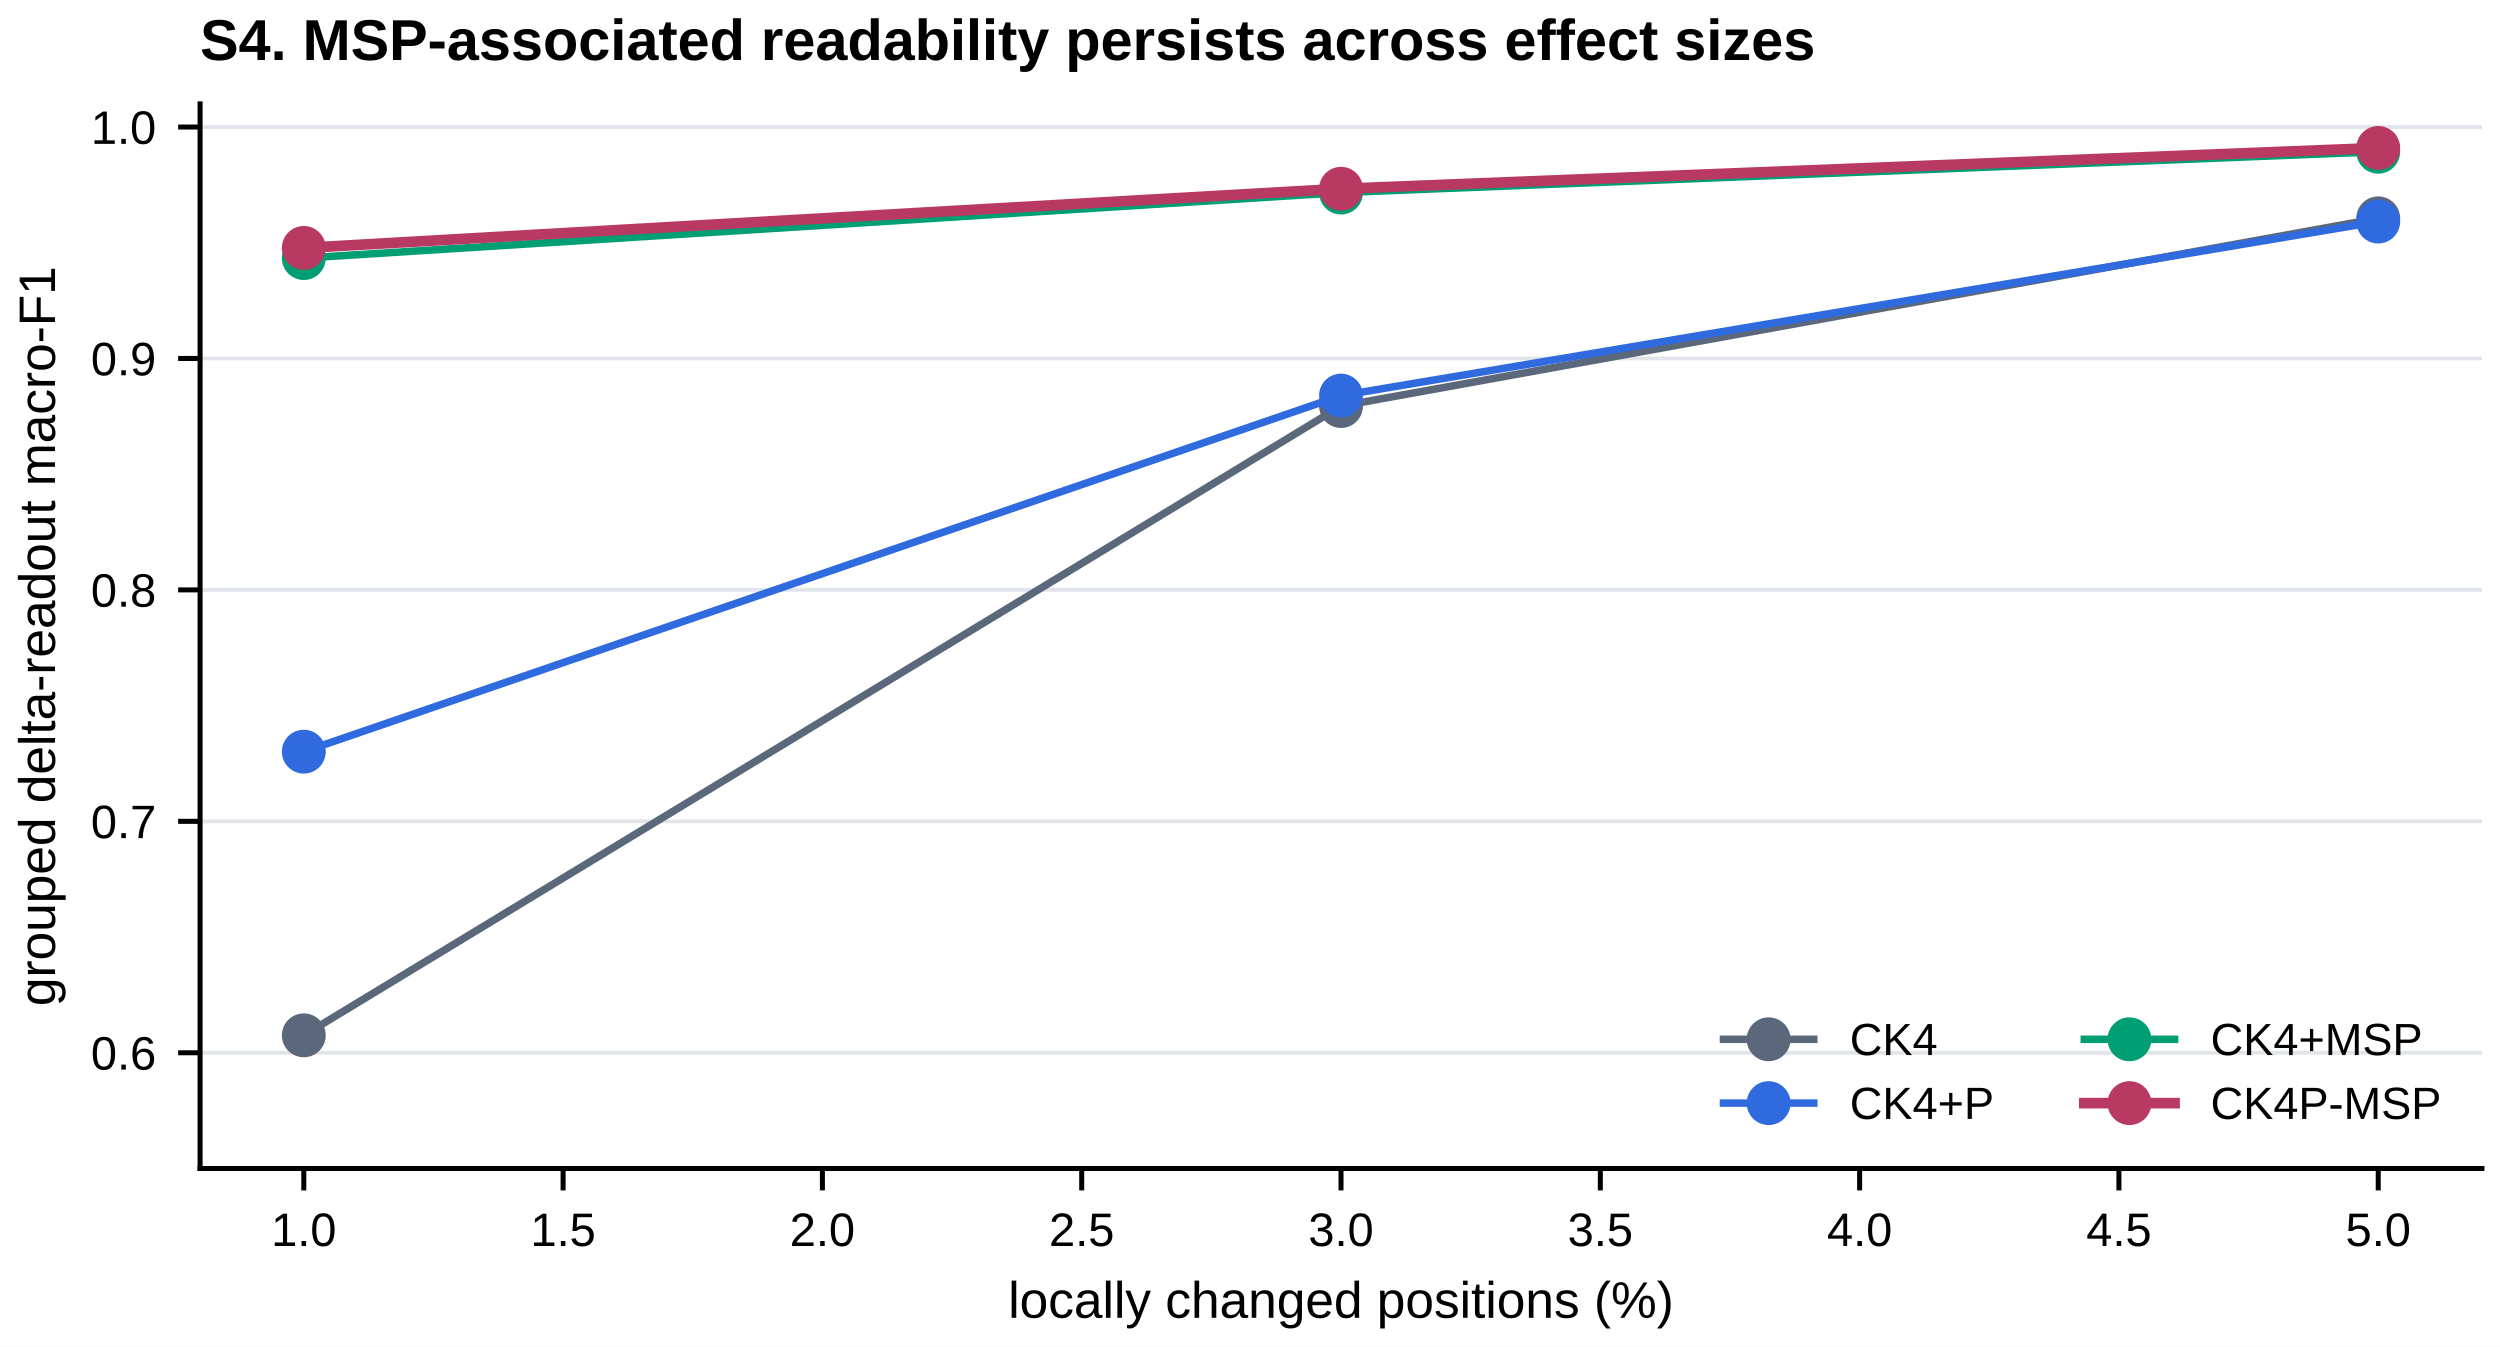
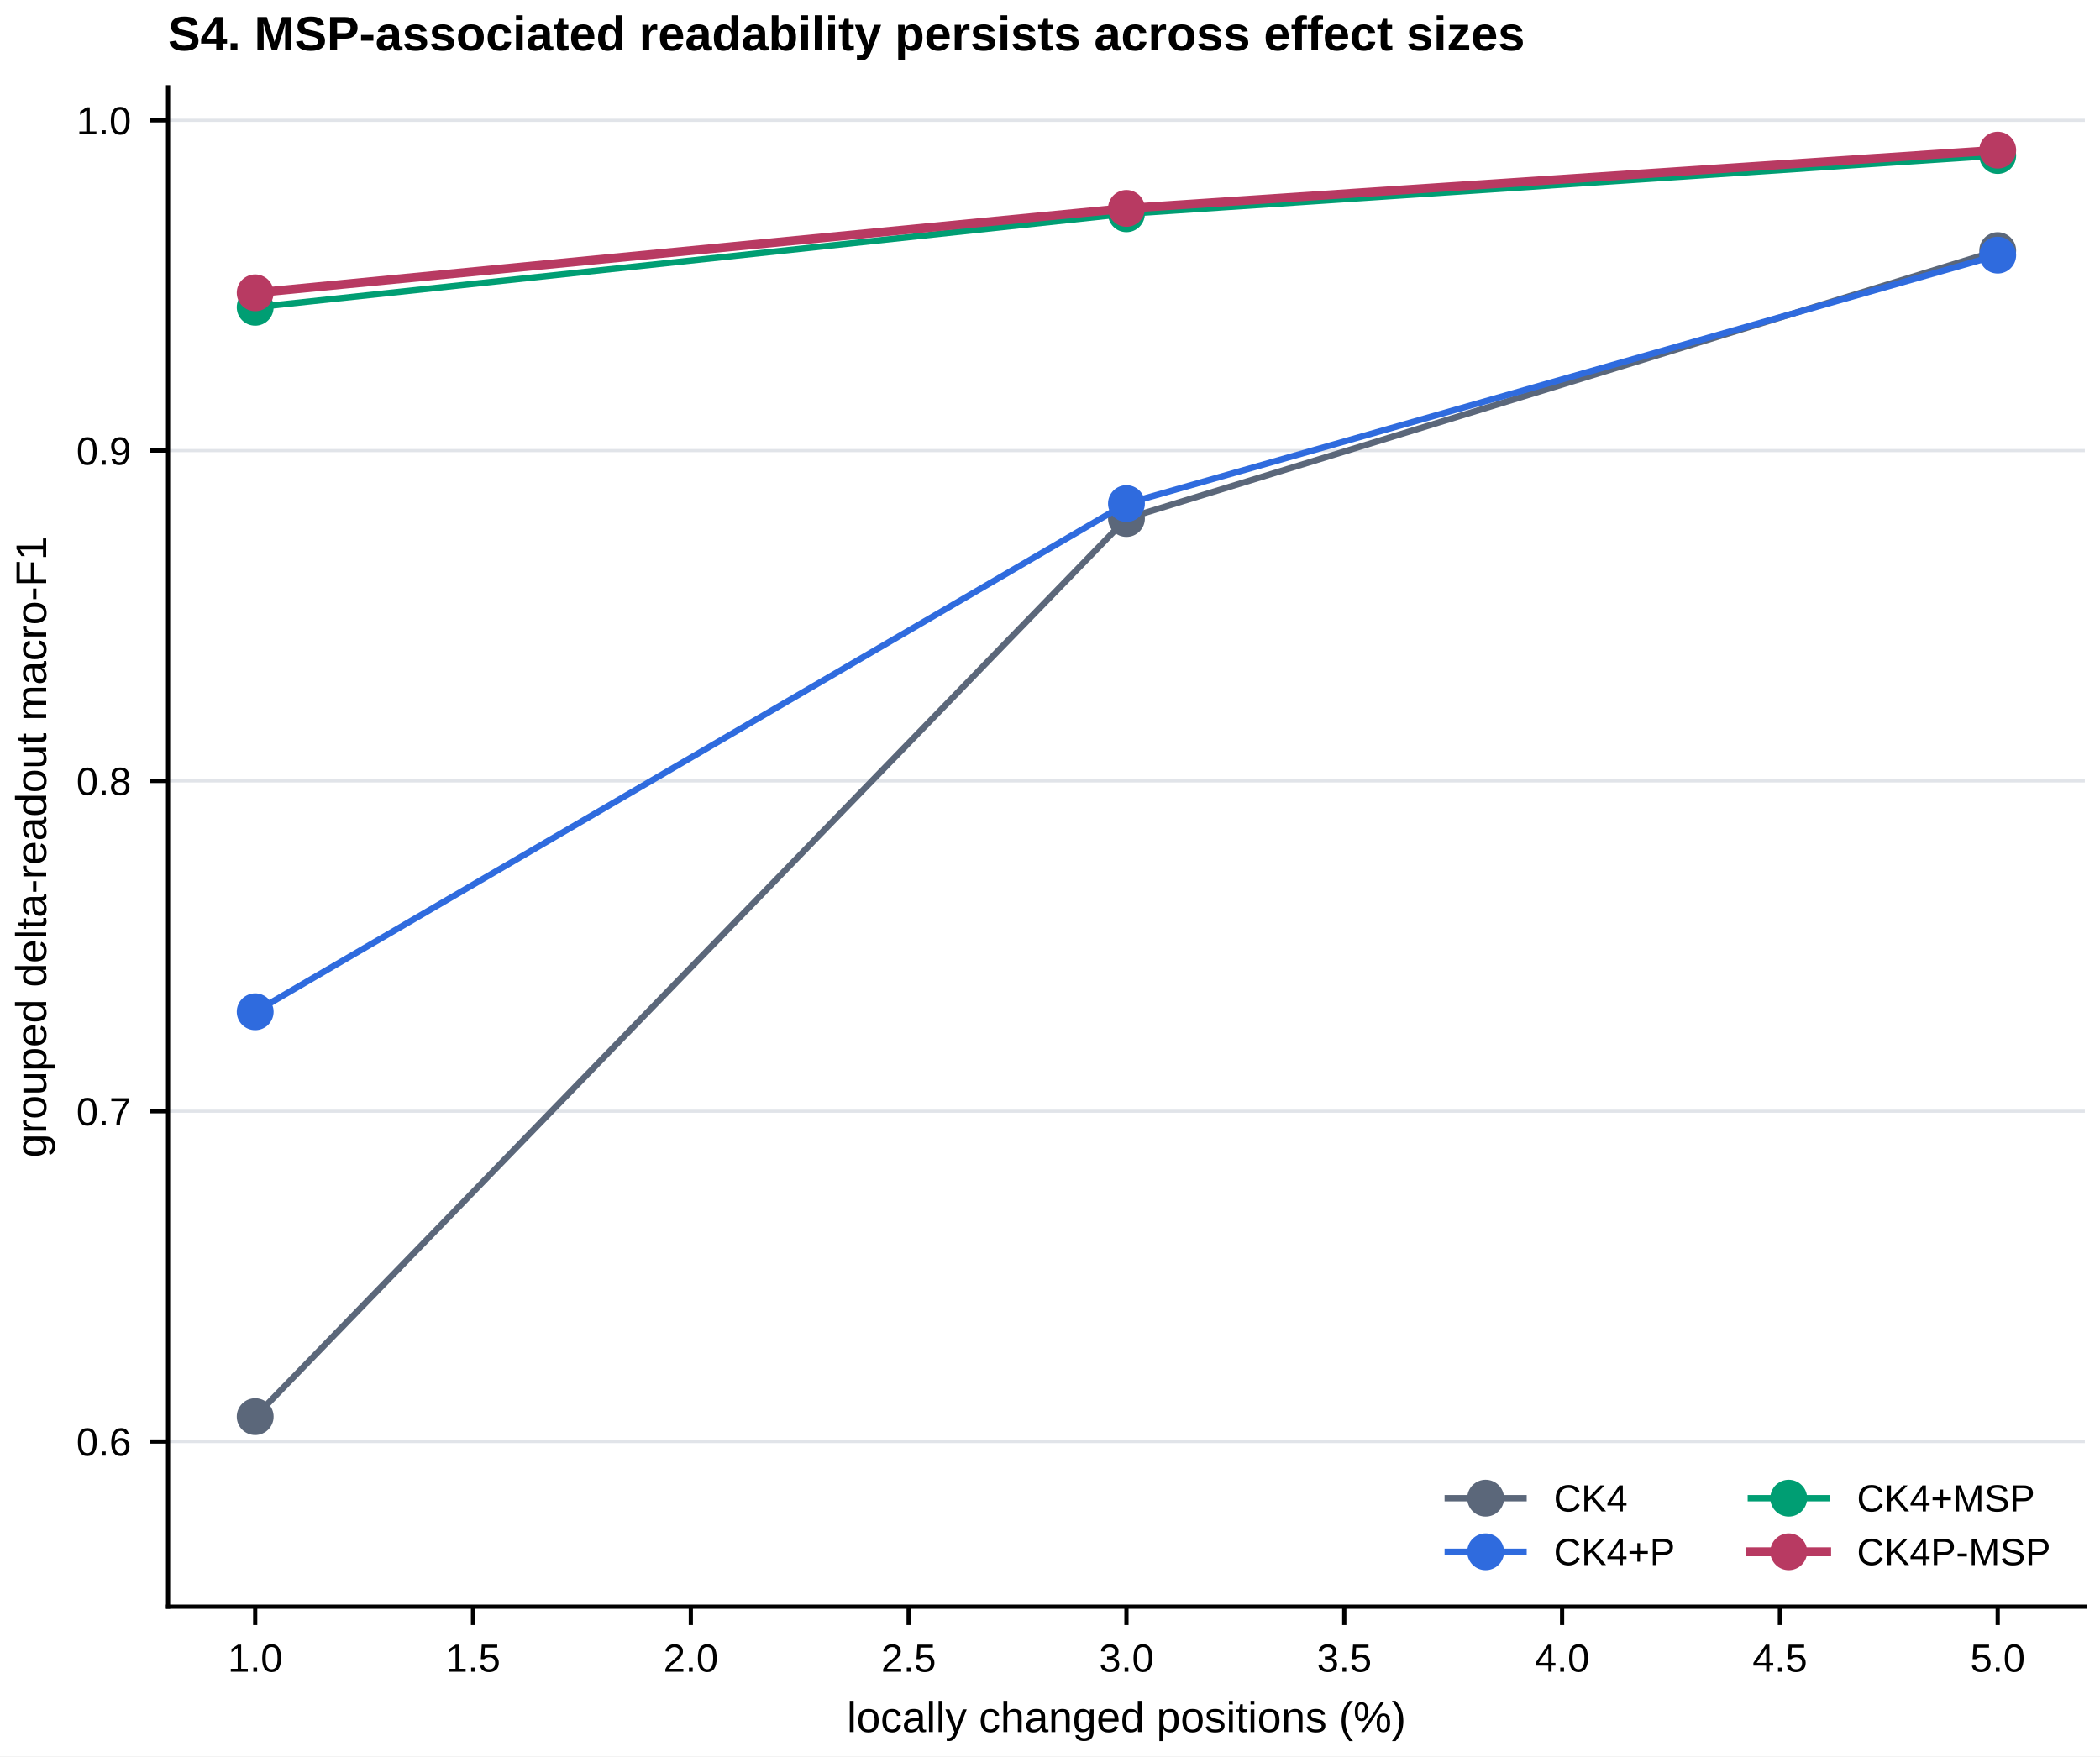
- <svg xmlns="http://www.w3.org/2000/svg" xmlns:xlink="http://www.w3.org/1999/xlink" width="398.909pt" height="214.882pt" viewBox="0 0 398.909 214.882" version="1.1">
+ <svg xmlns="http://www.w3.org/2000/svg" xmlns:xlink="http://www.w3.org/1999/xlink" width="398.909pt" height="333.682pt" viewBox="0 0 398.909 333.682" version="1.1">
  <defs>
    <style type="text/css">*{stroke-linejoin: round; stroke-linecap: butt}</style>
  </defs>
  <g id="figure_1">
    <g id="patch_1">
-       <path d="M 0 214.882  L 398.909 214.882  L 398.909 0  L 0 0  z " style="fill: #ffffff" />
+       <path d="M 0 333.682  L 398.909 333.682  L 398.909 0  L 0 0  z " style="fill: #ffffff" />
    </g>
    <g id="axes_1">
      <g id="patch_2">
-         <path d="M 31.925 186.448  L 396.029 186.448  L 396.029 16.577  L 31.925 16.577  z " style="fill: #ffffff" />
+         <path d="M 31.925 305.248  L 396.029 305.248  L 396.029 16.577  L 31.925 16.577  z " style="fill: #ffffff" />
      </g>
      <g id="matplotlib.axis_1">
        <g id="xtick_1">
          <g id="line2d_1">
            <defs>
-               <path id="m5bd5c18db4" d="M 0 0  L 0 3.5  " style="stroke: #000000; stroke-width: 0.8" />
+               <path id="mc5e2e5342f" d="M 0 0  L 0 3.5  " style="stroke: #000000; stroke-width: 0.8" />
            </defs>
            <g>
-               <use xlink:href="#m5bd5c18db4" x="48.475" y="186.448" style="stroke: #000000; stroke-width: 0.8" />
+               <use xlink:href="#mc5e2e5342f" x="48.475" y="305.248" style="stroke: #000000; stroke-width: 0.8" />
            </g>
          </g>
          <g id="text_1">
-             <text style="font-size: 7.5px; font-family: 'Arial'; text-anchor: middle" x="48.475" y="198.816" transform="rotate(-0 48.47479 198.8162)">1.0</text>
+             <text style="font-size: 7.5px; font-family: 'Arial'; text-anchor: middle" x="48.475" y="317.616" transform="rotate(-0 48.47479 317.6162)">1.0</text>
          </g>
        </g>
        <g id="xtick_2">
          <g id="line2d_2">
            <g>
-               <use xlink:href="#m5bd5c18db4" x="89.85" y="186.448" style="stroke: #000000; stroke-width: 0.8" />
+               <use xlink:href="#mc5e2e5342f" x="89.85" y="305.248" style="stroke: #000000; stroke-width: 0.8" />
            </g>
          </g>
          <g id="text_2">
-             <text style="font-size: 7.5px; font-family: 'Arial'; text-anchor: middle" x="89.85" y="198.816" transform="rotate(-0 89.85027 198.8162)">1.5</text>
+             <text style="font-size: 7.5px; font-family: 'Arial'; text-anchor: middle" x="89.85" y="317.616" transform="rotate(-0 89.85027 317.6162)">1.5</text>
          </g>
        </g>
        <g id="xtick_3">
          <g id="line2d_3">
            <g>
-               <use xlink:href="#m5bd5c18db4" x="131.226" y="186.448" style="stroke: #000000; stroke-width: 0.8" />
+               <use xlink:href="#mc5e2e5342f" x="131.226" y="305.248" style="stroke: #000000; stroke-width: 0.8" />
            </g>
          </g>
          <g id="text_3">
-             <text style="font-size: 7.5px; font-family: 'Arial'; text-anchor: middle" x="131.226" y="198.816" transform="rotate(-0 131.2258 198.8162)">2.0</text>
+             <text style="font-size: 7.5px; font-family: 'Arial'; text-anchor: middle" x="131.226" y="317.616" transform="rotate(-0 131.2258 317.6162)">2.0</text>
          </g>
        </g>
        <g id="xtick_4">
          <g id="line2d_4">
            <g>
-               <use xlink:href="#m5bd5c18db4" x="172.601" y="186.448" style="stroke: #000000; stroke-width: 0.8" />
+               <use xlink:href="#mc5e2e5342f" x="172.601" y="305.248" style="stroke: #000000; stroke-width: 0.8" />
            </g>
          </g>
          <g id="text_4">
-             <text style="font-size: 7.5px; font-family: 'Arial'; text-anchor: middle" x="172.601" y="198.816" transform="rotate(-0 172.6012 198.8162)">2.5</text>
+             <text style="font-size: 7.5px; font-family: 'Arial'; text-anchor: middle" x="172.601" y="317.616" transform="rotate(-0 172.6012 317.6162)">2.5</text>
          </g>
        </g>
        <g id="xtick_5">
          <g id="line2d_5">
            <g>
-               <use xlink:href="#m5bd5c18db4" x="213.977" y="186.448" style="stroke: #000000; stroke-width: 0.8" />
+               <use xlink:href="#mc5e2e5342f" x="213.977" y="305.248" style="stroke: #000000; stroke-width: 0.8" />
            </g>
          </g>
          <g id="text_5">
-             <text style="font-size: 7.5px; font-family: 'Arial'; text-anchor: middle" x="213.977" y="198.816" transform="rotate(-0 213.9767 198.8162)">3.0</text>
+             <text style="font-size: 7.5px; font-family: 'Arial'; text-anchor: middle" x="213.977" y="317.616" transform="rotate(-0 213.9767 317.6162)">3.0</text>
          </g>
        </g>
        <g id="xtick_6">
          <g id="line2d_6">
            <g>
-               <use xlink:href="#m5bd5c18db4" x="255.352" y="186.448" style="stroke: #000000; stroke-width: 0.8" />
+               <use xlink:href="#mc5e2e5342f" x="255.352" y="305.248" style="stroke: #000000; stroke-width: 0.8" />
            </g>
          </g>
          <g id="text_6">
-             <text style="font-size: 7.5px; font-family: 'Arial'; text-anchor: middle" x="255.352" y="198.816" transform="rotate(-0 255.3522 198.8162)">3.5</text>
+             <text style="font-size: 7.5px; font-family: 'Arial'; text-anchor: middle" x="255.352" y="317.616" transform="rotate(-0 255.3522 317.6162)">3.5</text>
          </g>
        </g>
        <g id="xtick_7">
          <g id="line2d_7">
            <g>
-               <use xlink:href="#m5bd5c18db4" x="296.728" y="186.448" style="stroke: #000000; stroke-width: 0.8" />
+               <use xlink:href="#mc5e2e5342f" x="296.728" y="305.248" style="stroke: #000000; stroke-width: 0.8" />
            </g>
          </g>
          <g id="text_7">
-             <text style="font-size: 7.5px; font-family: 'Arial'; text-anchor: middle" x="296.728" y="198.816" transform="rotate(-0 296.7277 198.8162)">4.0</text>
+             <text style="font-size: 7.5px; font-family: 'Arial'; text-anchor: middle" x="296.728" y="317.616" transform="rotate(-0 296.7277 317.6162)">4.0</text>
          </g>
        </g>
        <g id="xtick_8">
          <g id="line2d_8">
            <g>
-               <use xlink:href="#m5bd5c18db4" x="338.103" y="186.448" style="stroke: #000000; stroke-width: 0.8" />
+               <use xlink:href="#mc5e2e5342f" x="338.103" y="305.248" style="stroke: #000000; stroke-width: 0.8" />
            </g>
          </g>
          <g id="text_8">
-             <text style="font-size: 7.5px; font-family: 'Arial'; text-anchor: middle" x="338.103" y="198.816" transform="rotate(-0 338.1032 198.8162)">4.5</text>
+             <text style="font-size: 7.5px; font-family: 'Arial'; text-anchor: middle" x="338.103" y="317.616" transform="rotate(-0 338.1032 317.6162)">4.5</text>
          </g>
        </g>
        <g id="xtick_9">
          <g id="line2d_9">
            <g>
-               <use xlink:href="#m5bd5c18db4" x="379.479" y="186.448" style="stroke: #000000; stroke-width: 0.8" />
+               <use xlink:href="#mc5e2e5342f" x="379.479" y="305.248" style="stroke: #000000; stroke-width: 0.8" />
            </g>
          </g>
          <g id="text_9">
-             <text style="font-size: 7.5px; font-family: 'Arial'; text-anchor: middle" x="379.479" y="198.816" transform="rotate(-0 379.4787 198.8162)">5.0</text>
+             <text style="font-size: 7.5px; font-family: 'Arial'; text-anchor: middle" x="379.479" y="317.616" transform="rotate(-0 379.4787 317.6162)">5.0</text>
          </g>
        </g>
        <g id="text_10">
-           <text style="font-size: 8.2px; font-family: 'Arial'; text-anchor: middle" x="213.977" y="210.276" transform="rotate(-0 213.9767 210.2761)">locally changed positions (%)</text>
+           <text style="font-size: 8.2px; font-family: 'Arial'; text-anchor: middle" x="213.977" y="329.076" transform="rotate(-0 213.9767 329.0761)">locally changed positions (%)</text>
        </g>
      </g>
      <g id="matplotlib.axis_2">
        <g id="ytick_1">
          <g id="line2d_10">
-             <path d="M 31.925 167.984  L 396.029 167.984  " clip-path="url(#pced2be3a7b)" style="fill: none; stroke: #d9dde3; stroke-opacity: 0.8; stroke-width: 0.6; stroke-linecap: square" />
+             <path d="M 31.925 273.871  L 396.029 273.871  " clip-path="url(#p21866a3144)" style="fill: none; stroke: #d9dde3; stroke-opacity: 0.8; stroke-width: 0.6; stroke-linecap: square" />
          </g>
          <g id="line2d_11">
            <defs>
-               <path id="m7c473ee9ea" d="M 0 0  L -3.5 0  " style="stroke: #000000; stroke-width: 0.8" />
+               <path id="ma019f0d3ef" d="M 0 0  L -3.5 0  " style="stroke: #000000; stroke-width: 0.8" />
            </defs>
            <g>
-               <use xlink:href="#m7c473ee9ea" x="31.925" y="167.984" style="stroke: #000000; stroke-width: 0.8" />
+               <use xlink:href="#ma019f0d3ef" x="31.925" y="273.871" style="stroke: #000000; stroke-width: 0.8" />
            </g>
          </g>
          <g id="text_11">
-             <text style="font-size: 7.5px; font-family: 'Arial'; text-anchor: end" x="24.925" y="170.668" transform="rotate(-0 24.92459 170.6678)">0.6</text>
+             <text style="font-size: 7.5px; font-family: 'Arial'; text-anchor: end" x="24.925" y="276.555" transform="rotate(-0 24.92459 276.5548)">0.6</text>
          </g>
        </g>
        <g id="ytick_2">
          <g id="line2d_12">
-             <path d="M 31.925 131.055  L 396.029 131.055  " clip-path="url(#pced2be3a7b)" style="fill: none; stroke: #d9dde3; stroke-opacity: 0.8; stroke-width: 0.6; stroke-linecap: square" />
+             <path d="M 31.925 211.116  L 396.029 211.116  " clip-path="url(#p21866a3144)" style="fill: none; stroke: #d9dde3; stroke-opacity: 0.8; stroke-width: 0.6; stroke-linecap: square" />
          </g>
          <g id="line2d_13">
            <g>
-               <use xlink:href="#m7c473ee9ea" x="31.925" y="131.055" style="stroke: #000000; stroke-width: 0.8" />
+               <use xlink:href="#ma019f0d3ef" x="31.925" y="211.116" style="stroke: #000000; stroke-width: 0.8" />
            </g>
          </g>
          <g id="text_12">
-             <text style="font-size: 7.5px; font-family: 'Arial'; text-anchor: end" x="24.925" y="133.739" transform="rotate(-0 24.92459 133.7394)">0.7</text>
+             <text style="font-size: 7.5px; font-family: 'Arial'; text-anchor: end" x="24.925" y="213.8" transform="rotate(-0 24.92459 213.8003)">0.7</text>
          </g>
        </g>
        <g id="ytick_3">
          <g id="line2d_14">
-             <path d="M 31.925 94.127  L 396.029 94.127  " clip-path="url(#pced2be3a7b)" style="fill: none; stroke: #d9dde3; stroke-opacity: 0.8; stroke-width: 0.6; stroke-linecap: square" />
+             <path d="M 31.925 148.362  L 396.029 148.362  " clip-path="url(#p21866a3144)" style="fill: none; stroke: #d9dde3; stroke-opacity: 0.8; stroke-width: 0.6; stroke-linecap: square" />
          </g>
          <g id="line2d_15">
            <g>
-               <use xlink:href="#m7c473ee9ea" x="31.925" y="94.127" style="stroke: #000000; stroke-width: 0.8" />
+               <use xlink:href="#ma019f0d3ef" x="31.925" y="148.362" style="stroke: #000000; stroke-width: 0.8" />
            </g>
          </g>
          <g id="text_13">
-             <text style="font-size: 7.5px; font-family: 'Arial'; text-anchor: end" x="24.925" y="96.811" transform="rotate(-0 24.92459 96.81107)">0.8</text>
+             <text style="font-size: 7.5px; font-family: 'Arial'; text-anchor: end" x="24.925" y="151.046" transform="rotate(-0 24.92459 151.0459)">0.8</text>
          </g>
        </g>
        <g id="ytick_4">
          <g id="line2d_16">
-             <path d="M 31.925 57.199  L 396.029 57.199  " clip-path="url(#pced2be3a7b)" style="fill: none; stroke: #d9dde3; stroke-opacity: 0.8; stroke-width: 0.6; stroke-linecap: square" />
+             <path d="M 31.925 85.607  L 396.029 85.607  " clip-path="url(#p21866a3144)" style="fill: none; stroke: #d9dde3; stroke-opacity: 0.8; stroke-width: 0.6; stroke-linecap: square" />
          </g>
          <g id="line2d_17">
            <g>
-               <use xlink:href="#m7c473ee9ea" x="31.925" y="57.199" style="stroke: #000000; stroke-width: 0.8" />
+               <use xlink:href="#ma019f0d3ef" x="31.925" y="85.607" style="stroke: #000000; stroke-width: 0.8" />
            </g>
          </g>
          <g id="text_14">
-             <text style="font-size: 7.5px; font-family: 'Arial'; text-anchor: end" x="24.925" y="59.883" transform="rotate(-0 24.92459 59.8827)">0.9</text>
+             <text style="font-size: 7.5px; font-family: 'Arial'; text-anchor: end" x="24.925" y="88.291" transform="rotate(-0 24.92459 88.29139)">0.9</text>
          </g>
        </g>
        <g id="ytick_5">
          <g id="line2d_18">
-             <path d="M 31.925 20.27  L 396.029 20.27  " clip-path="url(#pced2be3a7b)" style="fill: none; stroke: #d9dde3; stroke-opacity: 0.8; stroke-width: 0.6; stroke-linecap: square" />
+             <path d="M 31.925 22.853  L 396.029 22.853  " clip-path="url(#p21866a3144)" style="fill: none; stroke: #d9dde3; stroke-opacity: 0.8; stroke-width: 0.6; stroke-linecap: square" />
          </g>
          <g id="line2d_19">
            <g>
-               <use xlink:href="#m7c473ee9ea" x="31.925" y="20.27" style="stroke: #000000; stroke-width: 0.8" />
+               <use xlink:href="#ma019f0d3ef" x="31.925" y="22.853" style="stroke: #000000; stroke-width: 0.8" />
            </g>
          </g>
          <g id="text_15">
-             <text style="font-size: 7.5px; font-family: 'Arial'; text-anchor: end" x="24.925" y="22.954" transform="rotate(-0 24.92459 22.95433)">1.0</text>
+             <text style="font-size: 7.5px; font-family: 'Arial'; text-anchor: end" x="24.925" y="25.537" transform="rotate(-0 24.92459 25.53694)">1.0</text>
          </g>
        </g>
        <g id="text_16">
-           <text style="font-size: 8.2px; font-family: 'Arial'; text-anchor: middle" x="8.774" y="101.513" transform="rotate(-90 8.77375 101.5126)">grouped delta-readout macro-F1</text>
+           <text style="font-size: 8.2px; font-family: 'Arial'; text-anchor: middle" x="8.774" y="160.913" transform="rotate(-90 8.77375 160.9126)">grouped delta-readout macro-F1</text>
        </g>
      </g>
      <g id="line2d_20">
-         <path d="M 48.475 165.201  L 213.977 64.791  L 379.479 34.839  " clip-path="url(#pced2be3a7b)" style="fill: none; stroke: #5b677a; stroke-width: 1.2; stroke-linecap: square" />
-         <defs>
-           <path id="m29c0c12e0a" d="M 0 3  C 0.796 3 1.559 2.684 2.121 2.121  C 2.684 1.559 3 0.796 3 0  C 3 -0.796 2.684 -1.559 2.121 -2.121  C 1.559 -2.684 0.796 -3 0 -3  C -0.796 -3 -1.559 -2.684 -2.121 -2.121  C -2.684 -1.559 -3 -0.796 -3 0  C -3 0.796 -2.684 1.559 -2.121 2.121  C -1.559 2.684 -0.796 3 0 3  z " style="stroke: #5b677a" />
-         </defs>
-         <g clip-path="url(#pced2be3a7b)">
-           <use xlink:href="#m29c0c12e0a" x="48.475" y="165.201" style="fill: #5b677a; stroke: #5b677a" />
-           <use xlink:href="#m29c0c12e0a" x="213.977" y="64.791" style="fill: #5b677a; stroke: #5b677a" />
-           <use xlink:href="#m29c0c12e0a" x="379.479" y="34.839" style="fill: #5b677a; stroke: #5b677a" />
+         <path d="M 48.475 269.142  L 213.977 98.51  L 379.479 47.611  " clip-path="url(#p21866a3144)" style="fill: none; stroke: #5b677a; stroke-width: 1.2; stroke-linecap: square" />
+         <defs>
+           <path id="mabbec241a7" d="M 0 3  C 0.796 3 1.559 2.684 2.121 2.121  C 2.684 1.559 3 0.796 3 0  C 3 -0.796 2.684 -1.559 2.121 -2.121  C 1.559 -2.684 0.796 -3 0 -3  C -0.796 -3 -1.559 -2.684 -2.121 -2.121  C -2.684 -1.559 -3 -0.796 -3 0  C -3 0.796 -2.684 1.559 -2.121 2.121  C -1.559 2.684 -0.796 3 0 3  z " style="stroke: #5b677a" />
+         </defs>
+         <g clip-path="url(#p21866a3144)">
+           <use xlink:href="#mabbec241a7" x="48.475" y="269.142" style="fill: #5b677a; stroke: #5b677a" />
+           <use xlink:href="#mabbec241a7" x="213.977" y="98.51" style="fill: #5b677a; stroke: #5b677a" />
+           <use xlink:href="#mabbec241a7" x="379.479" y="47.611" style="fill: #5b677a; stroke: #5b677a" />
        </g>
      </g>
      <g id="line2d_21">
-         <path d="M 48.475 119.937  L 213.977 63.122  L 379.479 35.347  " clip-path="url(#pced2be3a7b)" style="fill: none; stroke: #2f6bde; stroke-width: 1.2; stroke-linecap: square" />
-         <defs>
-           <path id="m125097f165" d="M 0 3  C 0.796 3 1.559 2.684 2.121 2.121  C 2.684 1.559 3 0.796 3 0  C 3 -0.796 2.684 -1.559 2.121 -2.121  C 1.559 -2.684 0.796 -3 0 -3  C -0.796 -3 -1.559 -2.684 -2.121 -2.121  C -2.684 -1.559 -3 -0.796 -3 0  C -3 0.796 -2.684 1.559 -2.121 2.121  C -1.559 2.684 -0.796 3 0 3  z " style="stroke: #2f6bde" />
-         </defs>
-         <g clip-path="url(#pced2be3a7b)">
-           <use xlink:href="#m125097f165" x="48.475" y="119.937" style="fill: #2f6bde; stroke: #2f6bde" />
-           <use xlink:href="#m125097f165" x="213.977" y="63.122" style="fill: #2f6bde; stroke: #2f6bde" />
-           <use xlink:href="#m125097f165" x="379.479" y="35.347" style="fill: #2f6bde; stroke: #2f6bde" />
+         <path d="M 48.475 192.222  L 213.977 95.673  L 379.479 48.473  " clip-path="url(#p21866a3144)" style="fill: none; stroke: #2f6bde; stroke-width: 1.2; stroke-linecap: square" />
+         <defs>
+           <path id="m6bc4d38a16" d="M 0 3  C 0.796 3 1.559 2.684 2.121 2.121  C 2.684 1.559 3 0.796 3 0  C 3 -0.796 2.684 -1.559 2.121 -2.121  C 1.559 -2.684 0.796 -3 0 -3  C -0.796 -3 -1.559 -2.684 -2.121 -2.121  C -2.684 -1.559 -3 -0.796 -3 0  C -3 0.796 -2.684 1.559 -2.121 2.121  C -1.559 2.684 -0.796 3 0 3  z " style="stroke: #2f6bde" />
+         </defs>
+         <g clip-path="url(#p21866a3144)">
+           <use xlink:href="#m6bc4d38a16" x="48.475" y="192.222" style="fill: #2f6bde; stroke: #2f6bde" />
+           <use xlink:href="#m6bc4d38a16" x="213.977" y="95.673" style="fill: #2f6bde; stroke: #2f6bde" />
+           <use xlink:href="#m6bc4d38a16" x="379.479" y="48.473" style="fill: #2f6bde; stroke: #2f6bde" />
        </g>
      </g>
      <g id="line2d_22">
-         <path d="M 48.475 41.177  L 213.977 30.723  L 379.479 24.209  " clip-path="url(#pced2be3a7b)" style="fill: none; stroke: #009e73; stroke-width: 1.2; stroke-linecap: square" />
-         <defs>
-           <path id="m98d30f9c4f" d="M 0 3  C 0.796 3 1.559 2.684 2.121 2.121  C 2.684 1.559 3 0.796 3 0  C 3 -0.796 2.684 -1.559 2.121 -2.121  C 1.559 -2.684 0.796 -3 0 -3  C -0.796 -3 -1.559 -2.684 -2.121 -2.121  C -2.684 -1.559 -3 -0.796 -3 0  C -3 0.796 -2.684 1.559 -2.121 2.121  C -1.559 2.684 -0.796 3 0 3  z " style="stroke: #009e73" />
-         </defs>
-         <g clip-path="url(#pced2be3a7b)">
-           <use xlink:href="#m98d30f9c4f" x="48.475" y="41.177" style="fill: #009e73; stroke: #009e73" />
-           <use xlink:href="#m98d30f9c4f" x="213.977" y="30.723" style="fill: #009e73; stroke: #009e73" />
-           <use xlink:href="#m98d30f9c4f" x="379.479" y="24.209" style="fill: #009e73; stroke: #009e73" />
+         <path d="M 48.475 58.381  L 213.977 40.616  L 379.479 29.546  " clip-path="url(#p21866a3144)" style="fill: none; stroke: #009e73; stroke-width: 1.2; stroke-linecap: square" />
+         <defs>
+           <path id="mb460bb1972" d="M 0 3  C 0.796 3 1.559 2.684 2.121 2.121  C 2.684 1.559 3 0.796 3 0  C 3 -0.796 2.684 -1.559 2.121 -2.121  C 1.559 -2.684 0.796 -3 0 -3  C -0.796 -3 -1.559 -2.684 -2.121 -2.121  C -2.684 -1.559 -3 -0.796 -3 0  C -3 0.796 -2.684 1.559 -2.121 2.121  C -1.559 2.684 -0.796 3 0 3  z " style="stroke: #009e73" />
+         </defs>
+         <g clip-path="url(#p21866a3144)">
+           <use xlink:href="#mb460bb1972" x="48.475" y="58.381" style="fill: #009e73; stroke: #009e73" />
+           <use xlink:href="#mb460bb1972" x="213.977" y="40.616" style="fill: #009e73; stroke: #009e73" />
+           <use xlink:href="#mb460bb1972" x="379.479" y="29.546" style="fill: #009e73; stroke: #009e73" />
        </g>
      </g>
      <g id="line2d_23">
-         <path d="M 48.475 39.559  L 213.977 30.121  L 379.479 23.608  " clip-path="url(#pced2be3a7b)" style="fill: none; stroke: #b83a62; stroke-width: 1.7; stroke-linecap: square" />
-         <defs>
-           <path id="m7242e5cd1c" d="M 0 3  C 0.796 3 1.559 2.684 2.121 2.121  C 2.684 1.559 3 0.796 3 0  C 3 -0.796 2.684 -1.559 2.121 -2.121  C 1.559 -2.684 0.796 -3 0 -3  C -0.796 -3 -1.559 -2.684 -2.121 -2.121  C -2.684 -1.559 -3 -0.796 -3 0  C -3 0.796 -2.684 1.559 -2.121 2.121  C -1.559 2.684 -0.796 3 0 3  z " style="stroke: #b83a62" />
-         </defs>
-         <g clip-path="url(#pced2be3a7b)">
-           <use xlink:href="#m7242e5cd1c" x="48.475" y="39.559" style="fill: #b83a62; stroke: #b83a62" />
-           <use xlink:href="#m7242e5cd1c" x="213.977" y="30.121" style="fill: #b83a62; stroke: #b83a62" />
-           <use xlink:href="#m7242e5cd1c" x="379.479" y="23.608" style="fill: #b83a62; stroke: #b83a62" />
+         <path d="M 48.475 55.631  L 213.977 39.592  L 379.479 28.526  " clip-path="url(#p21866a3144)" style="fill: none; stroke: #b83a62; stroke-width: 1.7; stroke-linecap: square" />
+         <defs>
+           <path id="m943cb29785" d="M 0 3  C 0.796 3 1.559 2.684 2.121 2.121  C 2.684 1.559 3 0.796 3 0  C 3 -0.796 2.684 -1.559 2.121 -2.121  C 1.559 -2.684 0.796 -3 0 -3  C -0.796 -3 -1.559 -2.684 -2.121 -2.121  C -2.684 -1.559 -3 -0.796 -3 0  C -3 0.796 -2.684 1.559 -2.121 2.121  C -1.559 2.684 -0.796 3 0 3  z " style="stroke: #b83a62" />
+         </defs>
+         <g clip-path="url(#p21866a3144)">
+           <use xlink:href="#m943cb29785" x="48.475" y="55.631" style="fill: #b83a62; stroke: #b83a62" />
+           <use xlink:href="#m943cb29785" x="213.977" y="39.592" style="fill: #b83a62; stroke: #b83a62" />
+           <use xlink:href="#m943cb29785" x="379.479" y="28.526" style="fill: #b83a62; stroke: #b83a62" />
        </g>
      </g>
      <g id="patch_3">
-         <path d="M 31.925 186.448  L 31.925 16.577  " style="fill: none; stroke: #000000; stroke-width: 0.8; stroke-linejoin: miter; stroke-linecap: square" />
+         <path d="M 31.925 305.248  L 31.925 16.577  " style="fill: none; stroke: #000000; stroke-width: 0.8; stroke-linejoin: miter; stroke-linecap: square" />
      </g>
      <g id="patch_4">
-         <path d="M 31.925 186.448  L 396.029 186.448  " style="fill: none; stroke: #000000; stroke-width: 0.8; stroke-linejoin: miter; stroke-linecap: square" />
+         <path d="M 31.925 305.248  L 396.029 305.248  " style="fill: none; stroke: #000000; stroke-width: 0.8; stroke-linejoin: miter; stroke-linecap: square" />
      </g>
      <g id="text_17">
-         <text style="font-weight: 700; font-size: 9.2px; font-family: 'Arial'; text-anchor: start" x="31.925" y="9.577" transform="rotate(-0 31.92459 9.577312)">S4. MSP-associated readability persists across effect sizes</text>
+         <text style="font-weight: 700; font-size: 9.2px; font-family: 'Arial'; text-anchor: start" x="31.925" y="9.577" transform="rotate(-0 31.92459 9.577313)">S4. MSP-associated readability persists across effect sizes</text>
      </g>
      <g id="legend_1">
        <g id="line2d_24">
-           <path d="M 275.006 165.832  L 282.206 165.832  L 289.406 165.832  " style="fill: none; stroke: #5b677a; stroke-width: 1.2; stroke-linecap: square" />
-           <g>
-             <use xlink:href="#m29c0c12e0a" x="282.206" y="165.832" style="fill: #5b677a; stroke: #5b677a" />
+           <path d="M 275.006 284.632  L 282.206 284.632  L 289.406 284.632  " style="fill: none; stroke: #5b677a; stroke-width: 1.2; stroke-linecap: square" />
+           <g>
+             <use xlink:href="#mabbec241a7" x="282.206" y="284.632" style="fill: #5b677a; stroke: #5b677a" />
          </g>
        </g>
        <g id="text_18">
-           <text style="font-size: 7.2px; font-family: 'Arial'; text-anchor: start" x="295.166" y="168.352" transform="rotate(-0 295.1658 168.3522)">CK4</text>
+           <text style="font-size: 7.2px; font-family: 'Arial'; text-anchor: start" x="295.166" y="287.152" transform="rotate(-0 295.1658 287.1522)">CK4</text>
        </g>
        <g id="line2d_25">
-           <path d="M 275.006 176.017  L 282.206 176.017  L 289.406 176.017  " style="fill: none; stroke: #2f6bde; stroke-width: 1.2; stroke-linecap: square" />
-           <g>
-             <use xlink:href="#m125097f165" x="282.206" y="176.017" style="fill: #2f6bde; stroke: #2f6bde" />
+           <path d="M 275.006 294.817  L 282.206 294.817  L 289.406 294.817  " style="fill: none; stroke: #2f6bde; stroke-width: 1.2; stroke-linecap: square" />
+           <g>
+             <use xlink:href="#m6bc4d38a16" x="282.206" y="294.817" style="fill: #2f6bde; stroke: #2f6bde" />
          </g>
        </g>
        <g id="text_19">
-           <text style="font-size: 7.2px; font-family: 'Arial'; text-anchor: start" x="295.166" y="178.537" transform="rotate(-0 295.1658 178.5368)">CK4+P</text>
+           <text style="font-size: 7.2px; font-family: 'Arial'; text-anchor: start" x="295.166" y="297.337" transform="rotate(-0 295.1658 297.3368)">CK4+P</text>
        </g>
        <g id="line2d_26">
-           <path d="M 332.58 165.832  L 339.78 165.832  L 346.98 165.832  " style="fill: none; stroke: #009e73; stroke-width: 1.2; stroke-linecap: square" />
-           <g>
-             <use xlink:href="#m98d30f9c4f" x="339.78" y="165.832" style="fill: #009e73; stroke: #009e73" />
+           <path d="M 332.58 284.632  L 339.78 284.632  L 346.98 284.632  " style="fill: none; stroke: #009e73; stroke-width: 1.2; stroke-linecap: square" />
+           <g>
+             <use xlink:href="#mb460bb1972" x="339.78" y="284.632" style="fill: #009e73; stroke: #009e73" />
          </g>
        </g>
        <g id="text_20">
-           <text style="font-size: 7.2px; font-family: 'Arial'; text-anchor: start" x="352.74" y="168.352" transform="rotate(-0 352.74 168.3522)">CK4+MSP</text>
+           <text style="font-size: 7.2px; font-family: 'Arial'; text-anchor: start" x="352.74" y="287.152" transform="rotate(-0 352.74 287.1522)">CK4+MSP</text>
        </g>
        <g id="line2d_27">
-           <path d="M 332.58 176.017  L 339.78 176.017  L 346.98 176.017  " style="fill: none; stroke: #b83a62; stroke-width: 1.7; stroke-linecap: square" />
-           <g>
-             <use xlink:href="#m7242e5cd1c" x="339.78" y="176.017" style="fill: #b83a62; stroke: #b83a62" />
+           <path d="M 332.58 294.817  L 339.78 294.817  L 346.98 294.817  " style="fill: none; stroke: #b83a62; stroke-width: 1.7; stroke-linecap: square" />
+           <g>
+             <use xlink:href="#m943cb29785" x="339.78" y="294.817" style="fill: #b83a62; stroke: #b83a62" />
          </g>
        </g>
        <g id="text_21">
-           <text style="font-size: 7.2px; font-family: 'Arial'; text-anchor: start" x="352.74" y="178.537" transform="rotate(-0 352.74 178.5368)">CK4P-MSP</text>
+           <text style="font-size: 7.2px; font-family: 'Arial'; text-anchor: start" x="352.74" y="297.337" transform="rotate(-0 352.74 297.3368)">CK4P-MSP</text>
        </g>
      </g>
    </g>
  </g>
  <defs>
-     <clipPath id="pced2be3a7b">
-       <rect x="31.925" y="16.577" width="364.104" height="169.87" />
+     <clipPath id="p21866a3144">
+       <rect x="31.925" y="16.577" width="364.104" height="288.671" />
    </clipPath>
  </defs>
</svg>
